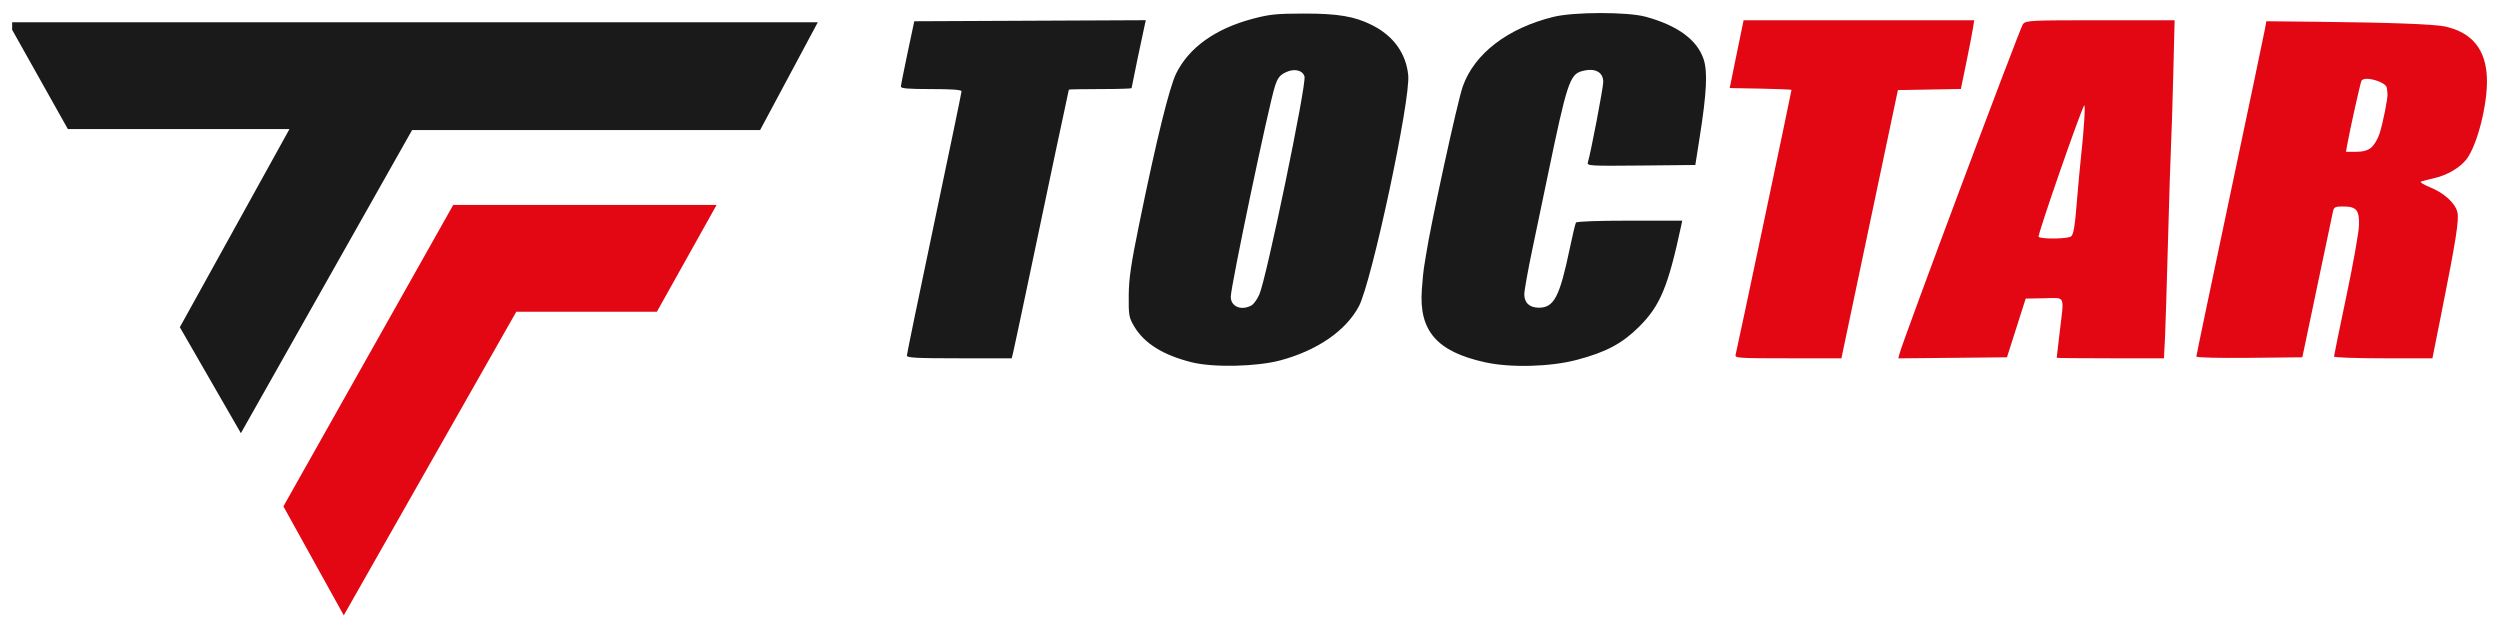
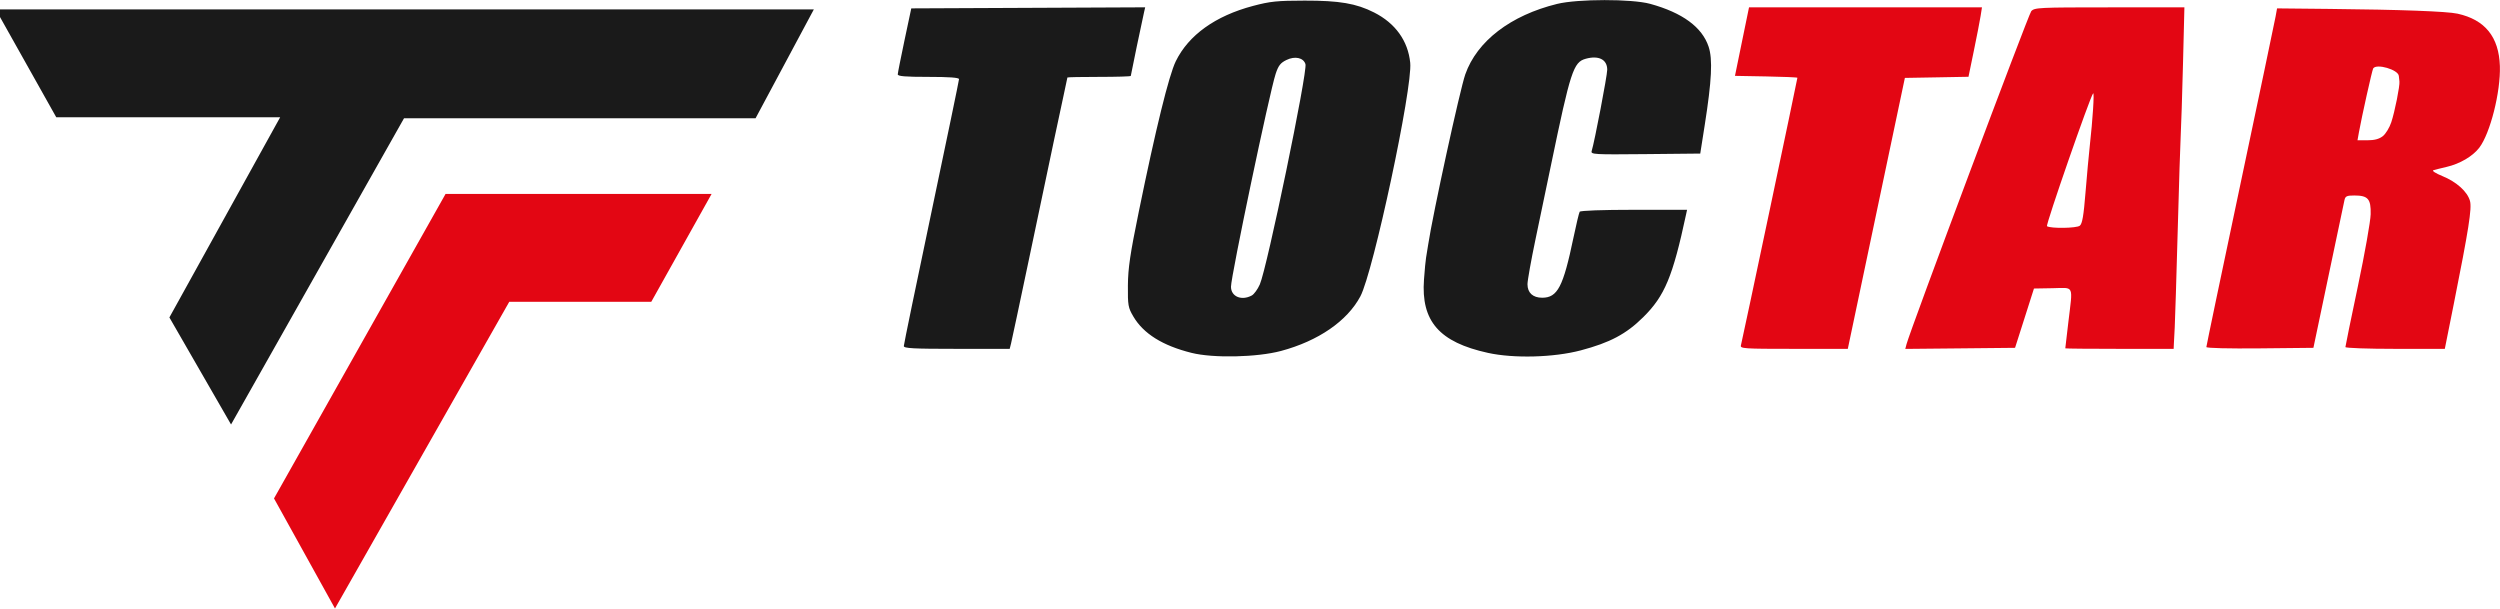
- <svg xmlns="http://www.w3.org/2000/svg" viewBox="0 0 1235.00 310.00" role="img" aria-label="TocTar">
+ <svg xmlns="http://www.w3.org/2000/svg" viewBox="6.00 6.40 1222.60 297.60" role="img" aria-label="TocTar">
  <g transform="translate(6.00 11.00)">
    <path fill="#1A1A1A" fill-rule="evenodd" d="M112.99 202.99L82.84 150.64L137.00 52.76L27.52 52.76L0.00 3.73L0.00 0.00L398.00 0.00L369.50 53.24L197.58 53.24Z" />
    <path fill="#E30613" fill-rule="evenodd" d="M163.82 292.97L134.00 239.15L217.90 90.24L348.00 90.24L318.50 142.99L249.05 142.99Z" />
  </g>
  <g transform="translate(445.00 6.00)">
    <path fill="#1A1A1A" fill-rule="evenodd" d="M143.72 172.97C129.54 169.43 120.20 163.59 115.25 155.18C112.70 150.84 112.51 149.74 112.59 140.00C112.66 131.51 113.68 124.62 117.90 104.00C126.20 63.40 132.64 37.21 136.01 30.34C142.29 17.54 155.38 8.17 173.76 3.30C182.20 1.06 185.57 0.72 199.00 0.70C216.02 0.67 224.27 2.08 232.97 6.49C243.40 11.77 249.58 20.37 250.66 31.13C251.88 43.20 232.60 133.47 226.27 145.34C219.83 157.42 205.71 167.13 187.50 172.02C175.80 175.16 154.35 175.63 143.72 172.97ZM288.70 172.98C264.84 167.75 255.88 157.48 257.39 137.07C257.73 132.36 258.18 127.60 258.39 126.50C258.60 125.40 259.07 122.48 259.44 120.00C261.65 105.34 275.00 44.08 277.59 36.75C283.32 20.50 299.75 7.90 322.50 2.31C332.57 -0.16 359.03 -0.18 368.00 2.28C383.78 6.61 393.40 13.67 396.58 23.23C398.62 29.37 398.11 39.75 394.69 61.50L392.49 75.50L365.67 75.77C340.43 76.02 338.89 75.93 339.39 74.27C340.85 69.50 347.00 37.34 347.00 34.50C347.00 29.50 342.84 27.38 336.47 29.14C330.46 30.80 329.05 35.10 319.53 81.00C317.53 90.62 314.12 106.96 311.95 117.30C309.78 127.64 308.00 137.58 308.00 139.39C308.00 143.59 310.62 146.00 315.19 146.00C322.70 146.00 325.47 140.68 330.47 116.71C331.82 110.23 333.20 104.49 333.52 103.96C333.88 103.39 344.57 103.00 360.08 103.00L386.04 103.00L385.56 105.25C379.03 135.74 375.12 145.12 364.60 155.52C356.29 163.75 348.36 167.96 334.05 171.75C320.90 175.23 301.37 175.76 288.70 172.98ZM3.00 169.63C3.00 168.87 9.08 139.44 16.50 104.22C23.92 69.00 30.00 39.70 30.00 39.10C30.00 38.35 25.20 38.00 15.00 38.00C3.65 38.00 0.01 37.70 0.04 36.75C0.06 36.06 1.56 28.52 3.36 20.00L6.65 4.50L63.85 4.24L121.04 3.98L120.52 6.24C119.52 10.58 114.00 37.07 114.00 37.53C114.00 37.79 107.02 38.00 98.50 38.00C89.98 38.00 83.00 38.13 83.00 38.30C83.00 38.46 82.07 42.85 80.93 48.05C78.74 58.07 76.86 66.99 64.11 127.64C59.70 148.62 55.80 166.96 55.44 168.39L54.78 171.00L28.89 171.00C7.60 171.00 3.00 170.76 3.00 169.63ZM173.16 144.91C174.28 144.32 176.05 141.88 177.10 139.50C180.63 131.52 200.56 35.33 199.42 31.75C198.42 28.60 194.28 27.70 190.13 29.73C187.21 31.15 186.18 32.47 184.85 36.50C181.85 45.62 163.00 135.43 163.00 140.62C163.00 145.44 168.13 147.61 173.16 144.91Z" />
    <path fill="#E30613" fill-rule="evenodd" d="M412.39 169.25C412.91 167.50 440.00 39.15 440.00 38.43C440.00 38.22 433.13 37.93 424.74 37.78L409.47 37.50L412.90 20.75L416.34 4.00L473.30 4.00L530.26 4.00L529.59 8.25C529.22 10.59 527.74 18.23 526.29 25.23L523.67 37.95L508.11 38.23L492.56 38.50L483.92 79.50C479.17 102.05 472.89 131.86 469.97 145.75L464.65 171.00L438.26 171.00C413.59 171.00 411.90 170.89 412.39 169.25ZM493.35 168.77C495.01 162.25 552.97 7.52 554.35 5.90C555.90 4.10 557.85 4.00 592.62 4.00L629.26 4.00L628.57 31.75C628.18 47.01 627.69 62.42 627.48 66.00C627.27 69.58 626.59 90.95 625.98 113.50C625.36 136.05 624.71 157.20 624.53 160.50C624.35 163.80 624.15 167.51 624.10 168.75L624.00 171.00L597.50 171.00C582.92 171.00 571.00 170.89 571.01 170.75C571.01 170.61 571.68 164.88 572.50 158.00C574.72 139.30 575.57 141.16 564.85 141.34L555.69 141.50L551.07 156.00L546.44 170.50L519.61 170.77L492.77 171.03L493.35 168.77ZM640.00 170.12C640.00 169.62 647.45 133.95 656.57 90.86C665.68 47.76 673.46 10.70 673.85 8.50L674.57 4.50L700.03 4.76C734.98 5.11 757.68 5.95 762.84 7.09C776.29 10.06 783.08 18.46 783.54 32.72C783.95 45.30 778.82 65.61 773.48 72.62C770.28 76.82 763.97 80.53 757.50 82.02C754.75 82.66 751.83 83.39 751.02 83.65C750.18 83.91 752.09 85.15 755.42 86.51C762.33 89.32 767.66 94.11 768.92 98.66C769.91 102.26 768.31 112.48 760.96 149.25L756.61 171.00L732.30 171.00C718.94 171.00 708.00 170.61 708.00 170.13C708.00 169.65 710.75 156.27 714.10 140.38C717.46 124.50 720.27 108.65 720.35 105.17C720.53 97.67 719.07 96.00 712.33 96.00C708.69 96.00 707.96 96.34 707.54 98.25C707.27 99.49 703.74 116.25 699.70 135.50L692.35 170.50L666.17 170.77C650.89 170.92 640.00 170.65 640.00 170.12ZM578.11 110.78C579.32 109.81 579.98 105.91 580.90 94.50C581.57 86.25 582.52 75.90 583.01 71.50C584.43 58.72 585.28 45.45 584.63 46.06C583.25 47.37 561.30 110.55 562.06 111.03C563.95 112.22 576.57 112.03 578.11 110.78ZM726.29 66.99C727.70 65.88 729.56 62.83 730.43 60.20C732.14 55.06 734.69 42.29 734.42 40.25C734.33 39.56 734.19 38.34 734.12 37.53C733.87 34.46 723.15 31.34 721.58 33.87C721.06 34.71 715.95 57.62 714.58 65.25L713.91 69.00L718.82 69.00C722.23 69.00 724.51 68.38 726.29 66.99Z" />
  </g>
</svg>
